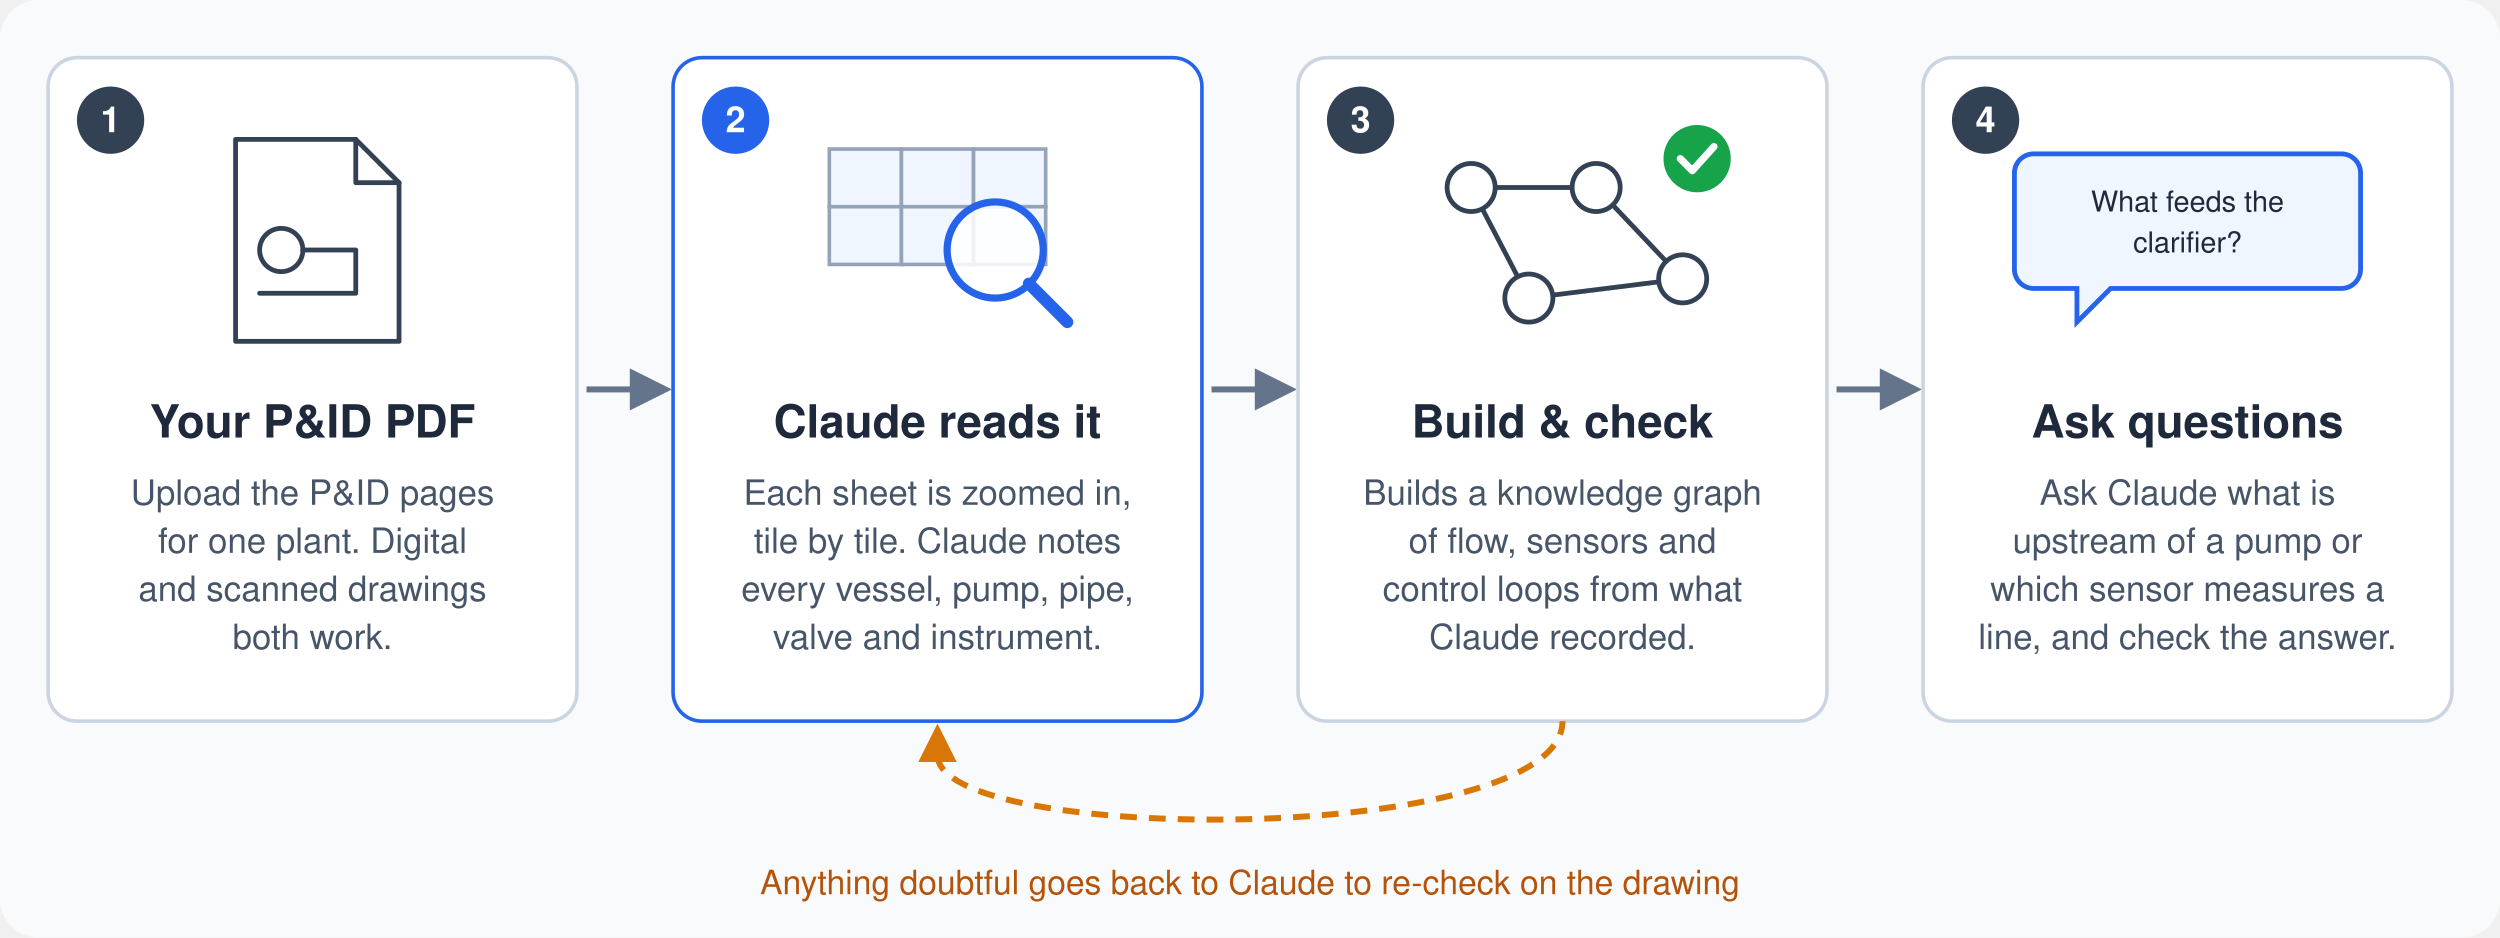
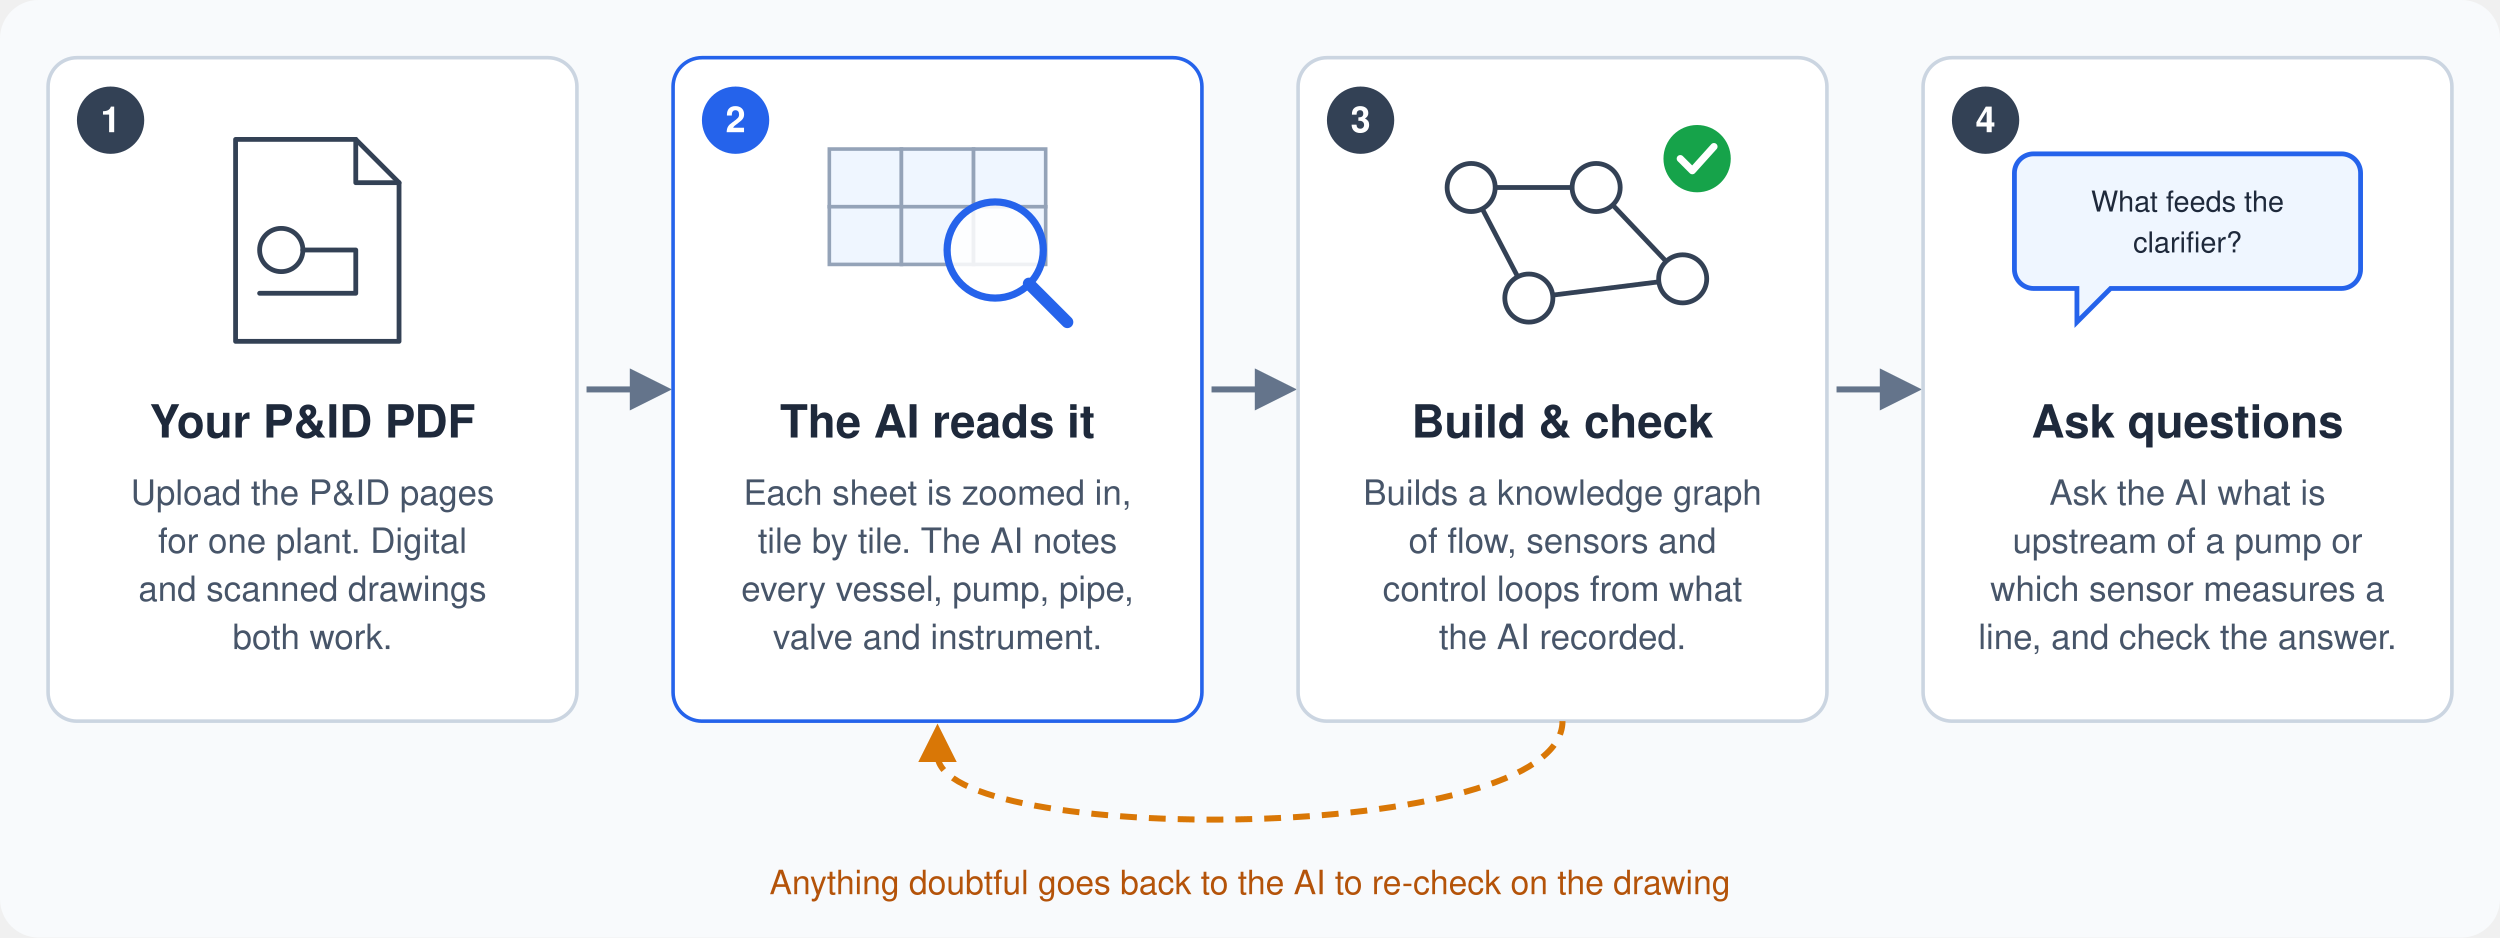
<svg xmlns="http://www.w3.org/2000/svg" viewBox="0 0 1040 390" width="1040" height="390" role="img" aria-labelledby="t d">
  <defs>
    <marker id="arrow" viewBox="0 0 10 10" refX="8" refY="5" markerWidth="7" markerHeight="7" orient="auto-start-reverse">
      <path d="M0,0 L10,5 L0,10 z" fill="#64748b" />
    </marker>
  </defs>
  <style>
    text { font-family: -apple-system, "Segoe UI", Helvetica, Arial, sans-serif; fill: #1e293b; }
    .title { font-size: 19px; font-weight: 700; text-anchor: middle; }
    .body { font-size: 14.5px; fill: #475569; text-anchor: middle; }
    .num { font-size: 15px; font-weight: 700; fill: #ffffff; text-anchor: middle; }
    .small { font-size: 12px; }
    .card { fill: #ffffff; stroke: #cbd5e1; stroke-width: 1.5; }
    .ink { fill: none; stroke: #334155; stroke-width: 2; stroke-linecap: round; stroke-linejoin: round; }
  </style>
  <rect x="0" y="0" width="1040" height="390" rx="16" fill="#f8fafc" />
  <rect class="card" x="20" y="24" width="220" height="276" rx="12" />
  <circle cx="46" cy="50" r="14" fill="#334155" />
  <text class="num" x="46" y="55">1</text>
  <path class="ink" d="M98,58 h50 l18,18 v66 h-68 z" fill="#ffffff" />
  <path class="ink" d="M148,58 v18 h18" />
  <circle cx="117" cy="104" r="9" class="ink" />
  <path class="ink" d="M126,104 h22 v18 M108,122 h40" stroke-width="1.6" />
  <text class="title" x="130" y="182">Your P&amp;ID PDF</text>
  <text class="body" x="130" y="210">Upload the P&amp;ID pages</text>
  <text class="body" x="130" y="230">for one plant. Digital</text>
  <text class="body" x="130" y="250">and scanned drawings</text>
  <text class="body" x="130" y="270">both work.</text>
  <line x1="244" y1="162" x2="276" y2="162" stroke="#64748b" stroke-width="2.5" marker-end="url(#arrow)" />
  <rect class="card" x="280" y="24" width="220" height="276" rx="12" style="stroke:#2563eb" />
  <circle cx="306" cy="50" r="14" fill="#2563eb" />
  <text class="num" x="306" y="55">2</text>
  <g stroke="#94a3b8" stroke-width="1.5" fill="#eff6ff">
    <rect x="345" y="62" width="30" height="24" />
    <rect x="375" y="62" width="30" height="24" />
    <rect x="405" y="62" width="30" height="24" />
    <rect x="345" y="86" width="30" height="24" />
    <rect x="375" y="86" width="30" height="24" />
    <rect x="405" y="86" width="30" height="24" />
  </g>
  <circle cx="414" cy="104" r="20" fill="#ffffff" fill-opacity="0.85" stroke="#2563eb" stroke-width="3" />
  <line x1="428" y1="118" x2="444" y2="134" stroke="#2563eb" stroke-width="5" stroke-linecap="round" />
-   <text class="title" x="390" y="182">Claude reads it</text>
+   <text class="title" x="390" y="182">The AI reads it</text>
  <text class="body" x="390" y="210">Each sheet is zoomed in,</text>
-   <text class="body" x="390" y="230">tile by tile. Claude notes</text>
+   <text class="body" x="390" y="230">tile by tile. The AI notes</text>
  <text class="body" x="390" y="250">every vessel, pump, pipe,</text>
  <text class="body" x="390" y="270">valve and instrument.</text>
  <line x1="504" y1="162" x2="536" y2="162" stroke="#64748b" stroke-width="2.5" marker-end="url(#arrow)" />
  <rect class="card" x="540" y="24" width="220" height="276" rx="12" />
  <circle cx="566" cy="50" r="14" fill="#334155" />
  <text class="num" x="566" y="55">3</text>
  <g stroke="#334155" stroke-width="2">
    <line x1="612" y1="78" x2="664" y2="78" />
    <line x1="664" y1="78" x2="700" y2="116" />
    <line x1="612" y1="78" x2="636" y2="124" />
    <line x1="636" y1="124" x2="700" y2="116" />
  </g>
  <g fill="#ffffff" stroke="#334155" stroke-width="2">
    <circle cx="612" cy="78" r="10" />
    <circle cx="664" cy="78" r="10" />
    <circle cx="636" cy="124" r="10" />
    <circle cx="700" cy="116" r="10" />
  </g>
  <circle cx="706" cy="66" r="14" fill="#16a34a" />
  <path d="M699,66 l5,5 l9,-10" fill="none" stroke="#ffffff" stroke-width="3" stroke-linecap="round" stroke-linejoin="round" />
  <text class="title" x="650" y="182">Build &amp; check</text>
  <text class="body" x="650" y="210">Builds a knowledge graph</text>
  <text class="body" x="650" y="230">of flow, sensors and</text>
  <text class="body" x="650" y="250">control loops from what</text>
-   <text class="body" x="650" y="270">Claude recorded.</text>
+   <text class="body" x="650" y="270">the AI recorded.</text>
  <line x1="764" y1="162" x2="796" y2="162" stroke="#64748b" stroke-width="2.5" marker-end="url(#arrow)" />
  <rect class="card" x="800" y="24" width="220" height="276" rx="12" />
  <circle cx="826" cy="50" r="14" fill="#334155" />
  <text class="num" x="826" y="55">4</text>
  <path d="M846,64 h128 a8,8 0 0 1 8,8 v40 a8,8 0 0 1 -8,8 h-96 l-14,14 v-14 h-18 a8,8 0 0 1 -8,-8 v-40 a8,8 0 0 1 8,-8 z" fill="#eff6ff" stroke="#2563eb" stroke-width="2" />
  <text class="small" x="910" y="88" text-anchor="middle">What feeds the</text>
  <text class="small" x="910" y="105" text-anchor="middle">clarifier?</text>
  <text class="title" x="910" y="182">Ask questions</text>
-   <text class="body" x="910" y="210">Ask Claude what is</text>
+   <text class="body" x="910" y="210">Ask the AI what is</text>
  <text class="body" x="910" y="230">upstream of a pump or</text>
  <text class="body" x="910" y="250">which sensor measures a</text>
  <text class="body" x="910" y="270">line, and check the answer.</text>
  <path d="M390,314 C390,352 650,352 650,300" fill="none" stroke="#d97706" stroke-width="2.5" stroke-dasharray="7 5" />
  <path d="M390,301 L382,317 L398,317 z" fill="#d97706" />
-   <text x="520" y="372" text-anchor="middle" style="font-size:14px;fill:#b45309">Anything doubtful goes back to Claude to re-check on the drawing</text>
+   <text x="520" y="372" text-anchor="middle" style="font-size:14px;fill:#b45309">Anything doubtful goes back to the AI to re-check on the drawing</text>
</svg>
